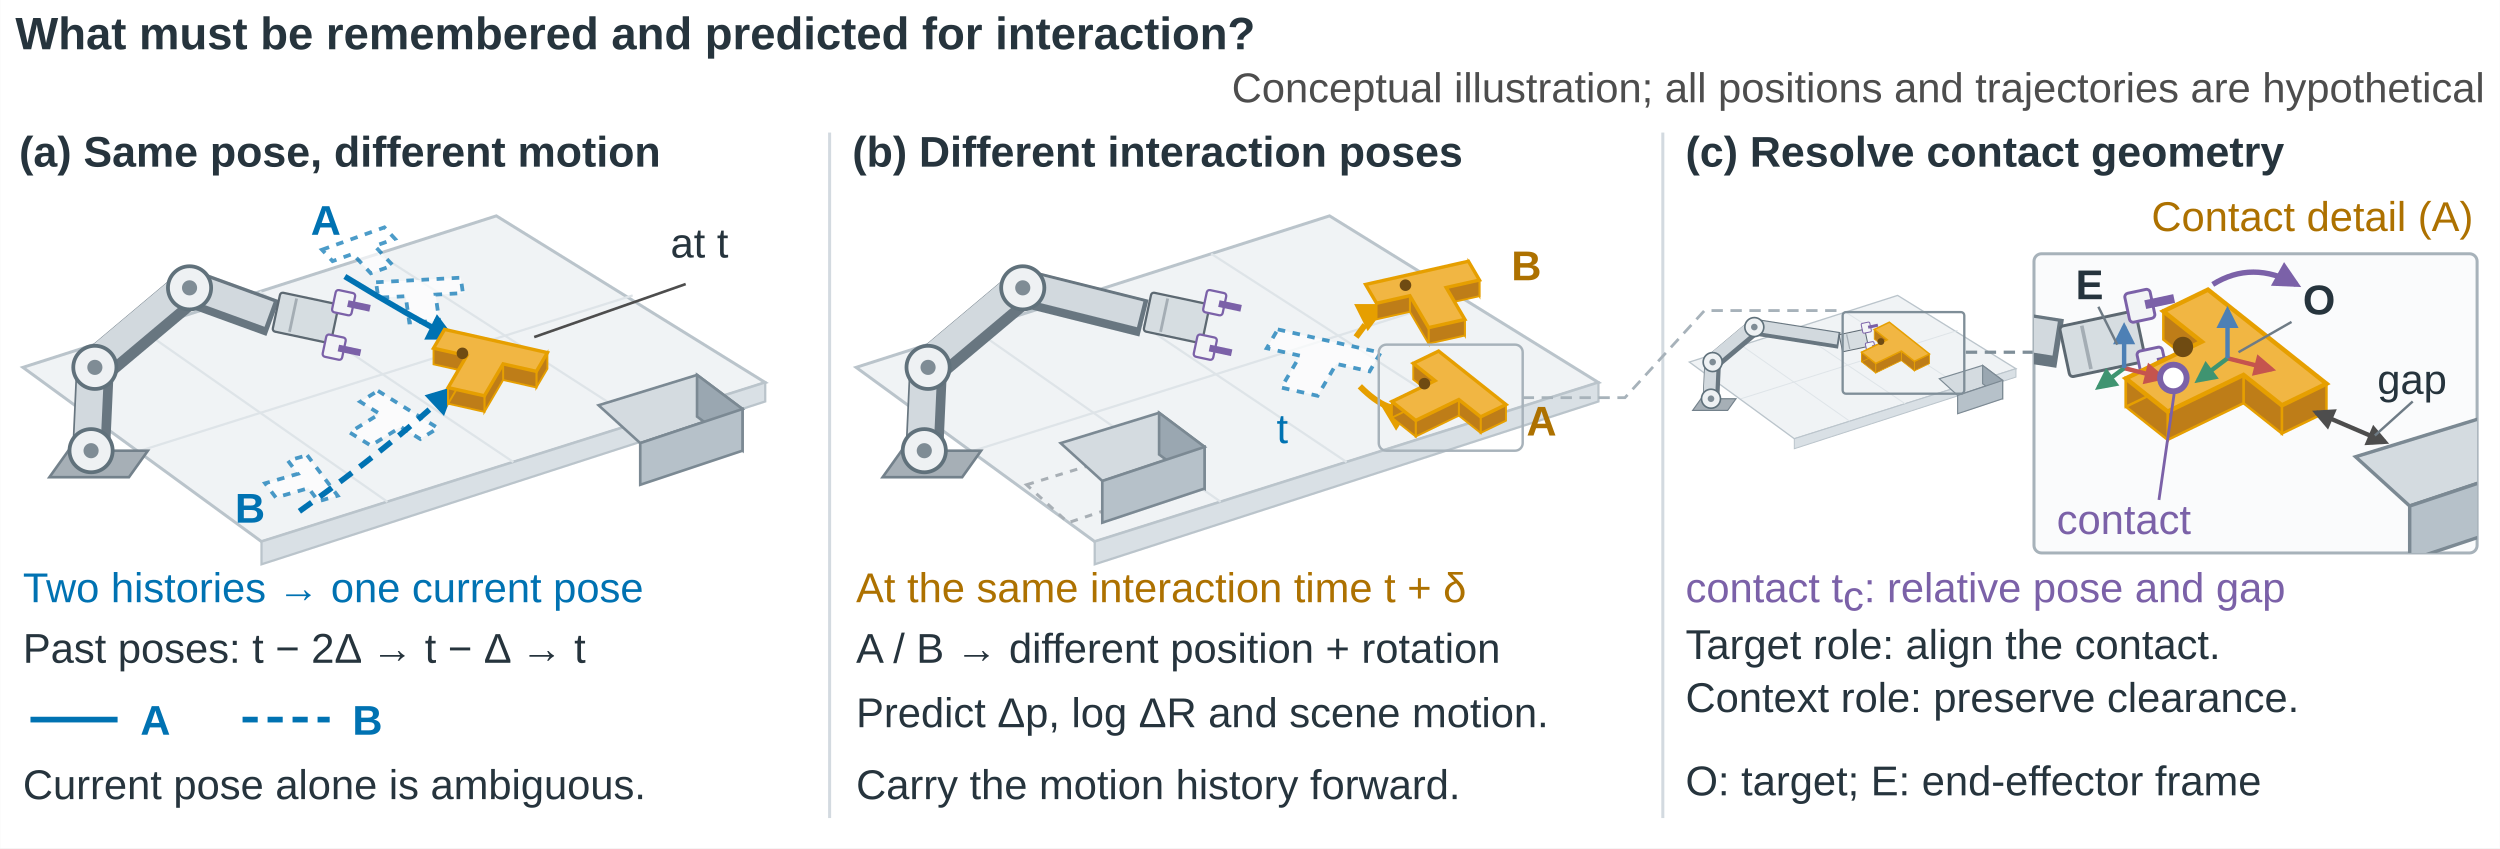
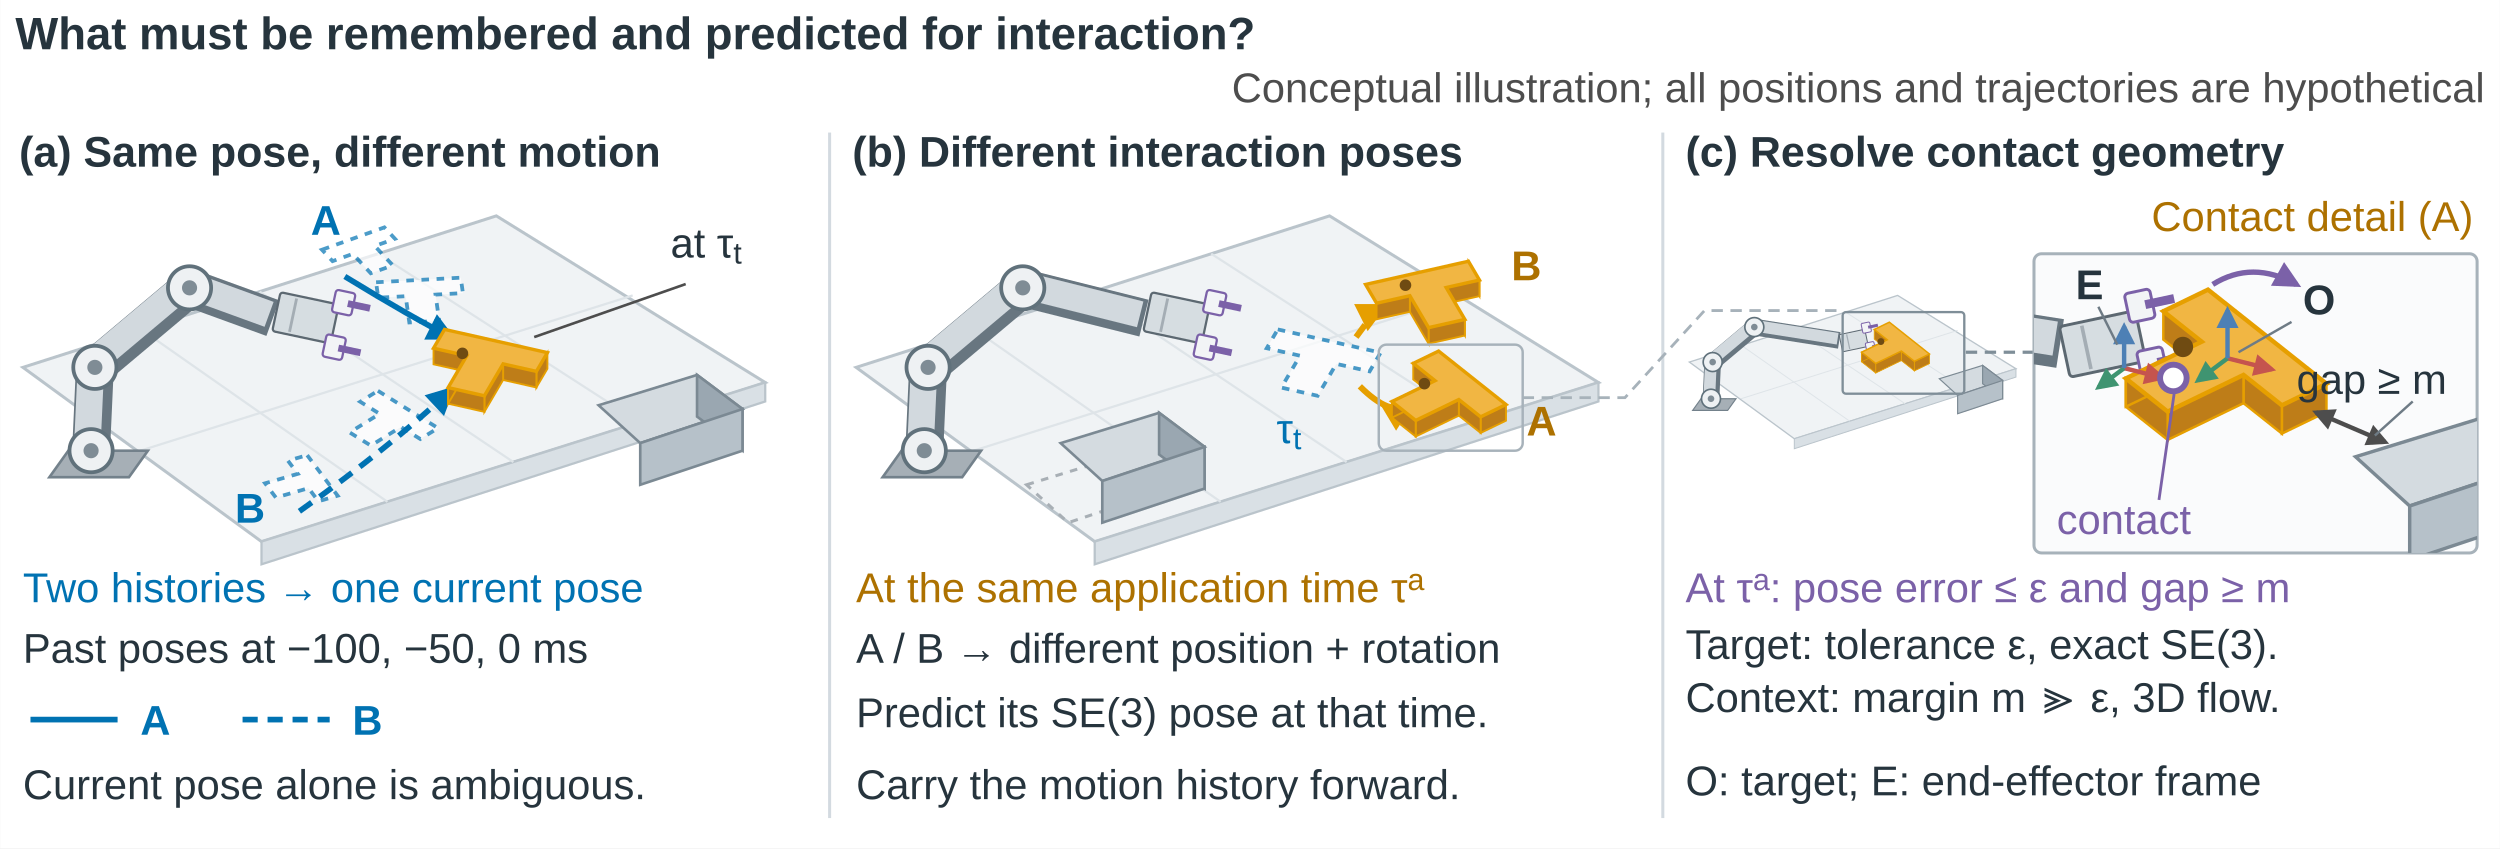
<svg xmlns="http://www.w3.org/2000/svg" width="6.875in" height="2.333in" viewBox="0 0 660 224">
  <defs>
    <marker id="arrow" viewBox="0 0 10 10" refX="8" refY="5" markerWidth="5" markerHeight="5" orient="auto-start-reverse">
      <path d="M0 0L10 5L0 10Z" fill="context-stroke" />
    </marker>
  </defs>
  <rect width="660" height="224" fill="white" />
  <g font-family="Arial, Helvetica, sans-serif" font-size="11" fill="#26343D">
    <text x="4" y="13" font-size="12" font-weight="bold" fill="#26343D" text-anchor="start">What must be remembered and predicted for interaction?</text>
    <text x="656" y="27" font-size="11" font-weight="normal" fill="#4D4D4D" text-anchor="end">Conceptual illustration; all positions and trajectories are hypothetical</text>
    <line x1="219" y1="35" x2="219" y2="216" stroke="#D3DAE0" stroke-width="0.8" />
    <line x1="439" y1="35" x2="439" y2="216" stroke="#D3DAE0" stroke-width="0.8" />
    <text x="5" y="44" font-size="11.333" font-weight="bold" fill="#26343D" text-anchor="start">(a) Same pose, different motion</text>
    <polygon points="6.00,97.00 131.00,57.00 202.00,101.00 69.00,143.00" fill="#F0F3F5" stroke="#BAC4CB" stroke-width="0.8" />
    <polygon points="69.00,143.00 202.00,101.00 202.00,106.00 69.00,149.00" fill="#D9E0E5" stroke="#BAC4CB" stroke-width="0.6" />
    <line x1="37.25" y1="87.0" x2="102.25" y2="132.5" stroke="#DEE4E8" stroke-width="0.6" />
    <line x1="68.5" y1="77.0" x2="135.5" y2="122.0" stroke="#DEE4E8" stroke-width="0.6" />
    <line x1="99.75" y1="67.0" x2="168.75" y2="111.5" stroke="#DEE4E8" stroke-width="0.6" />
    <line x1="37" y1="119" x2="167" y2="78" stroke="#DEE4E8" stroke-width="0.6" />
    <text x="225" y="44" font-size="11.333" font-weight="bold" fill="#26343D" text-anchor="start">(b) Different interaction poses</text>
    <polygon points="226.00,97.00 351.00,57.00 422.00,101.00 289.00,143.00" fill="#F0F3F5" stroke="#BAC4CB" stroke-width="0.8" />
    <polygon points="289.00,143.00 422.00,101.00 422.00,106.00 289.00,149.00" fill="#D9E0E5" stroke="#BAC4CB" stroke-width="0.6" />
    <line x1="257.25" y1="87.0" x2="322.25" y2="132.5" stroke="#DEE4E8" stroke-width="0.6" />
    <line x1="288.5" y1="77.0" x2="355.5" y2="122.0" stroke="#DEE4E8" stroke-width="0.6" />
    <line x1="319.75" y1="67.0" x2="388.75" y2="111.5" stroke="#DEE4E8" stroke-width="0.6" />
    <line x1="257" y1="119" x2="387" y2="78" stroke="#DEE4E8" stroke-width="0.6" />
    <text x="445" y="44" font-size="11.333" font-weight="bold" fill="#26343D" text-anchor="start">(c) Resolve contact geometry</text>
    <polygon points="13.00,126.00 34.00,126.00 39.00,119.00 18.00,119.00" fill="#A6AFB6" stroke="#73818B" stroke-width="0.7" />
    <line x1="24" y1="119" x2="25" y2="97" stroke="#687680" stroke-width="10" />
    <line x1="23" y1="118" x2="24" y2="96" stroke="#D2D9DE" stroke-width="7" />
    <line x1="25" y1="97" x2="50" y2="76" stroke="#687680" stroke-width="10" />
    <line x1="24" y1="96" x2="49" y2="75" stroke="#D2D9DE" stroke-width="7" />
    <line x1="50" y1="76" x2="72" y2="84" stroke="#687680" stroke-width="10" />
    <line x1="49" y1="75" x2="71" y2="83" stroke="#D2D9DE" stroke-width="7" />
    <circle cx="24" cy="119" r="5.7" fill="#EEF1F3" stroke="#60717B" stroke-width="1" />
    <circle cx="24" cy="119" r="2" fill="#7F8C95" stroke="none" stroke-width="0.8" />
    <circle cx="25" cy="97" r="5.7" fill="#EEF1F3" stroke="#60717B" stroke-width="1" />
    <circle cx="25" cy="97" r="2" fill="#7F8C95" stroke="none" stroke-width="0.8" />
    <circle cx="50" cy="76" r="5.7" fill="#EEF1F3" stroke="#60717B" stroke-width="1" />
    <circle cx="50" cy="76" r="2" fill="#7F8C95" stroke="none" stroke-width="0.8" />
    <g transform="translate(81,84) rotate(12) scale(0.75)">
      <rect x="-11" y="-7" width="21" height="14" rx="1" fill="#D6DDE1" stroke="#5C6871" stroke-width="0.8" />
      <rect x="8" y="-12" width="7" height="8" rx="1" fill="#F2F4F6" stroke="#7B61A8" stroke-width="0.8" />
      <rect x="8" y="4" width="7" height="8" rx="1" fill="#F2F4F6" stroke="#7B61A8" stroke-width="0.8" />
      <line x1="13" y1="-8" x2="21" y2="-8" stroke="#7B61A8" stroke-width="2.4" />
      <line x1="13" y1="8" x2="21" y2="8" stroke="#7B61A8" stroke-width="2.4" />
      <line x1="-5" y1="-6" x2="-5" y2="6" stroke="#A4ADB4" stroke-width="1" />
    </g>
    <polygon points="158.00,107.00 184.00,99.00 196.00,108.00 169.00,117.00" fill="#D4DBE0" stroke="#7B8993" stroke-width="0.7" />
    <polygon points="184.00,110.00 196.00,119.00 196.00,108.00 184.00,99.00" fill="#9AA7B1" stroke="#7B8993" stroke-width="0.7" />
    <polygon points="196.00,119.00 169.00,128.00 169.00,117.00 196.00,108.00" fill="#B6C1C9" stroke="#7B8993" stroke-width="0.7" />
    <polygon points="84.96,65.94 101.44,60.04 104.24,63.05 98.91,64.96 103.67,70.07 97.85,72.15 93.09,67.04 87.76,68.95" fill="white" stroke="#0072B2" stroke-width="1" stroke-dasharray="2 2" opacity=".7" />
    <polygon points="99.25,74.53 121.60,73.32 122.18,77.39 114.94,77.79 115.92,84.72 108.03,85.14 107.06,78.21 99.82,78.61" fill="white" stroke="#0072B2" stroke-width="1" stroke-dasharray="2 2" opacity=".7" />
    <polygon points="81.05,120.18 89.10,130.88 84.02,132.35 81.42,128.89 72.79,131.38 69.95,127.61 78.58,125.11 75.98,121.65" fill="white" stroke="#0072B2" stroke-width="1" stroke-dasharray="2 2" opacity=".7" />
    <polygon points="99.73,103.19 115.60,113.03 110.93,115.92 105.80,112.74 97.87,117.66 92.27,114.18 100.20,109.26 95.07,106.08" fill="white" stroke="#0072B2" stroke-width="1" stroke-dasharray="2 2" opacity=".7" />
    <path d="M91 73 Q109 84 119 89" fill="none" stroke="#0072B2" stroke-width="1.5" marker-end="url(#arrow)" />
    <path d="M79 135 Q103 118 119 103" fill="none" stroke="#0072B2" stroke-width="1.5" stroke-dasharray="4 2.6" marker-end="url(#arrow)" />
    <polygon points="144.49,93.11 141.58,98.06 141.58,102.31 144.49,97.36" fill="#BE7D18" stroke="#E69F00" stroke-width="0.5" />
    <polygon points="141.58,98.06 132.79,96.08 132.79,100.33 141.58,102.31" fill="#BE7D18" stroke="#E69F00" stroke-width="0.5" />
    <polygon points="132.79,96.08 127.85,104.50 127.85,108.75 132.79,100.33" fill="#BE7D18" stroke="#E69F00" stroke-width="0.5" />
    <polygon points="127.85,104.50 118.27,102.34 118.27,106.59 127.85,108.75" fill="#BE7D18" stroke="#E69F00" stroke-width="0.5" />
    <polygon points="118.27,102.34 123.21,93.92 123.21,98.17 118.27,106.59" fill="#BE7D18" stroke="#E69F00" stroke-width="0.5" />
    <polygon points="123.21,93.92 114.42,91.94 114.42,96.19 123.21,98.17" fill="#BE7D18" stroke="#E69F00" stroke-width="0.5" />
    <polygon points="117.33,86.98 144.49,93.11 141.58,98.06 132.79,96.08 127.85,104.50 118.27,102.34 123.21,93.92 114.42,91.94" fill="#F1B643" stroke="#E69F00" stroke-width="0.9" />
    <circle cx="122.05" cy="93.3" r="1.53" fill="#6F4B12" stroke="none" stroke-width="0.8" />
    <text x="82" y="62" font-size="11" font-weight="bold" fill="#0072B2" text-anchor="start">A</text>
    <text x="62" y="138" font-size="11" font-weight="bold" fill="#0072B2" text-anchor="start">B</text>
    <line x1="181" y1="75" x2="141" y2="89" stroke="#4D4D4D" stroke-width="0.7" />
-     <text x="177" y="68" font-size="11" font-weight="normal" fill="#26343D" text-anchor="start">at t</text>
+     <text x="177" y="68" font-size="11" font-weight="normal" fill="#26343D" text-anchor="start">at τ<tspan baseline-shift="sub" font-size="8">t</tspan>
+     </text>
    <text x="6" y="159" font-size="11" font-weight="normal" fill="#0072B2" text-anchor="start">Two histories → one current pose</text>
-     <text x="6" y="175" font-size="11" font-weight="normal" fill="#26343D" text-anchor="start">Past poses: t − 2Δ → t − Δ → t</text>
+     <text x="6" y="175" font-size="11" font-weight="normal" fill="#26343D" text-anchor="start">Past poses at −100, −50, 0 ms</text>
    <line x1="8" y1="190" x2="31" y2="190" stroke="#0072B2" stroke-width="1.5" />
    <text x="37" y="194" font-size="11" font-weight="bold" fill="#0072B2" text-anchor="start">A</text>
    <line x1="64" y1="190" x2="87" y2="190" stroke="#0072B2" stroke-width="1.5" stroke-dasharray="4 2.6" />
    <text x="93" y="194" font-size="11" font-weight="bold" fill="#0072B2" text-anchor="start">B</text>
    <text x="6" y="211" font-size="11" font-weight="normal" fill="#26343D" text-anchor="start">Current pose alone is ambiguous.</text>
    <polygon points="233.00,126.00 254.00,126.00 259.00,119.00 238.00,119.00" fill="#A6AFB6" stroke="#73818B" stroke-width="0.7" />
    <line x1="244" y1="119" x2="245" y2="97" stroke="#687680" stroke-width="10" />
    <line x1="243" y1="118" x2="244" y2="96" stroke="#D2D9DE" stroke-width="7" />
    <line x1="245" y1="97" x2="270" y2="76" stroke="#687680" stroke-width="10" />
    <line x1="244" y1="96" x2="269" y2="75" stroke="#D2D9DE" stroke-width="7" />
    <line x1="270" y1="76" x2="302" y2="84" stroke="#687680" stroke-width="10" />
    <line x1="269" y1="75" x2="301" y2="83" stroke="#D2D9DE" stroke-width="7" />
    <circle cx="244" cy="119" r="5.7" fill="#EEF1F3" stroke="#60717B" stroke-width="1" />
    <circle cx="244" cy="119" r="2" fill="#7F8C95" stroke="none" stroke-width="0.8" />
    <circle cx="245" cy="97" r="5.7" fill="#EEF1F3" stroke="#60717B" stroke-width="1" />
    <circle cx="245" cy="97" r="2" fill="#7F8C95" stroke="none" stroke-width="0.8" />
    <circle cx="270" cy="76" r="5.7" fill="#EEF1F3" stroke="#60717B" stroke-width="1" />
    <circle cx="270" cy="76" r="2" fill="#7F8C95" stroke="none" stroke-width="0.8" />
    <g transform="translate(311,84) rotate(12) scale(0.75)">
      <rect x="-11" y="-7" width="21" height="14" rx="1" fill="#D6DDE1" stroke="#5C6871" stroke-width="0.8" />
      <rect x="8" y="-12" width="7" height="8" rx="1" fill="#F2F4F6" stroke="#7B61A8" stroke-width="0.8" />
      <rect x="8" y="4" width="7" height="8" rx="1" fill="#F2F4F6" stroke="#7B61A8" stroke-width="0.8" />
      <line x1="13" y1="-8" x2="21" y2="-8" stroke="#7B61A8" stroke-width="2.4" />
      <line x1="13" y1="8" x2="21" y2="8" stroke="#7B61A8" stroke-width="2.4" />
      <line x1="-5" y1="-6" x2="-5" y2="6" stroke="#A4ADB4" stroke-width="1" />
    </g>
    <polygon points="271.00,128.00 297.00,120.00 309.00,129.00 282.00,138.00" fill="none" stroke="#A8AFB5" stroke-width="0.8" stroke-dasharray="2 2" />
    <polygon points="280.00,117.00 306.00,109.00 318.00,118.00 291.00,127.00" fill="#D4DBE0" stroke="#7B8993" stroke-width="0.7" />
    <polygon points="306.00,120.00 318.00,129.00 318.00,118.00 306.00,109.00" fill="#9AA7B1" stroke="#7B8993" stroke-width="0.7" />
    <polygon points="318.00,129.00 291.00,138.00 291.00,127.00 318.00,118.00" fill="#B6C1C9" stroke="#7B8993" stroke-width="0.7" />
    <polygon points="337.33,86.98 364.49,93.11 361.58,98.06 352.79,96.08 347.85,104.50 338.27,102.34 343.21,93.92 334.42,91.94" fill="white" stroke="#0072B2" stroke-width="1" stroke-dasharray="2 2" opacity=".7" />
    <path d="M359 102 Q367 110 372 107" fill="none" stroke="#E69F00" stroke-width="1.6" marker-end="url(#arrow)" />
    <path d="M358 89 Q363 82 365 81" fill="none" stroke="#E69F00" stroke-width="1.6" stroke-dasharray="4 2.6" marker-end="url(#arrow)" />
    <polygon points="397.59,106.82 390.90,110.06 390.90,114.31 397.59,111.07" fill="#BE7D18" stroke="#E69F00" stroke-width="0.5" />
    <polygon points="390.90,110.06 385.14,105.49 385.14,109.74 390.90,114.31" fill="#BE7D18" stroke="#E69F00" stroke-width="0.5" />
    <polygon points="385.14,105.49 373.75,111.01 373.75,115.26 385.14,109.74" fill="#BE7D18" stroke="#E69F00" stroke-width="0.5" />
    <polygon points="373.75,111.01 367.47,106.02 367.47,110.27 373.75,115.26" fill="#BE7D18" stroke="#E69F00" stroke-width="0.5" />
    <polygon points="367.47,106.02 378.86,100.51 378.86,104.76 367.47,110.27" fill="#BE7D18" stroke="#E69F00" stroke-width="0.5" />
    <polygon points="378.86,100.51 373.10,95.94 373.10,100.19 378.86,104.76" fill="#BE7D18" stroke="#E69F00" stroke-width="0.5" />
    <polygon points="379.80,92.70 397.59,106.82 390.90,110.06 385.14,105.49 373.75,111.01 367.47,106.02 378.86,100.51 373.10,95.94" fill="#F1B643" stroke="#E69F00" stroke-width="0.9" />
    <circle cx="376.05" cy="101.3" r="1.53" fill="#6F4B12" stroke="none" stroke-width="0.8" />
    <polygon points="387.67,68.98 390.58,73.94 390.58,78.19 387.67,73.23" fill="#BE7D18" stroke="#E69F00" stroke-width="0.5" />
    <polygon points="390.58,73.94 381.79,75.92 381.79,80.17 390.58,78.19" fill="#BE7D18" stroke="#E69F00" stroke-width="0.5" />
    <polygon points="381.79,75.92 386.73,84.34 386.73,88.59 381.79,80.17" fill="#BE7D18" stroke="#E69F00" stroke-width="0.5" />
    <polygon points="386.73,84.34 377.15,86.50 377.15,90.75 386.73,88.59" fill="#BE7D18" stroke="#E69F00" stroke-width="0.5" />
    <polygon points="377.15,86.50 372.21,78.08 372.21,82.33 377.15,90.75" fill="#BE7D18" stroke="#E69F00" stroke-width="0.5" />
    <polygon points="372.21,78.08 363.42,80.06 363.42,84.31 372.21,82.33" fill="#BE7D18" stroke="#E69F00" stroke-width="0.5" />
    <polygon points="360.51,75.11 387.67,68.98 390.58,73.94 381.79,75.92 386.73,84.34 377.15,86.50 372.21,78.08 363.42,80.06" fill="#F1B643" stroke="#E69F00" stroke-width="0.9" />
    <circle cx="371.05" cy="75.3" r="1.53" fill="#6F4B12" stroke="none" stroke-width="0.8" />
    <text x="403" y="115" font-size="11" font-weight="bold" fill="#AD7100" text-anchor="start">A</text>
    <text x="399" y="74" font-size="11" font-weight="bold" fill="#AD7100" text-anchor="start">B</text>
-     <text x="337" y="117" font-size="11" font-weight="normal" fill="#0072B2" text-anchor="start">t</text>
-     <text x="226" y="159" font-size="11" font-weight="normal" fill="#AD7100" text-anchor="start">At the same interaction time t + δ</text>
+     <text x="337" y="117" font-size="11" font-weight="normal" fill="#0072B2" text-anchor="start">τ<tspan baseline-shift="sub" font-size="8">t</tspan>
+     </text>
+     <text x="226" y="159" font-size="11" font-weight="normal" fill="#AD7100" text-anchor="start">At the same application time τ<tspan baseline-shift="super" font-size="8">a</tspan>
+     </text>
    <text x="226" y="175" font-size="11" font-weight="normal" fill="#26343D" text-anchor="start">A / B → different position + rotation</text>
-     <text x="226" y="192" font-size="11" font-weight="normal" fill="#26343D" text-anchor="start">Predict Δp, log ΔR and scene motion.</text>
+     <text x="226" y="192" font-size="11" font-weight="normal" fill="#26343D" text-anchor="start">Predict its SE(3) pose at that time.</text>
    <text x="226" y="211" font-size="11" font-weight="normal" fill="#26343D" text-anchor="start">Carry the motion history forward.</text>
    <rect x="364" y="91" width="38" height="28" rx="2" fill="none" stroke="#A7B2BA" stroke-width="0.65" />
    <path d="M402 105H429L450 82H486" fill="none" stroke="#A7B2BA" stroke-width="0.75" stroke-dasharray="3 2" />
    <g transform="translate(446,78) scale(.44) translate(-446,-57)">
      <polygon points="446.00,97.00 571.00,57.00 642.00,101.00 509.00,143.00" fill="#F0F3F5" stroke="#BAC4CB" stroke-width="0.8" />
      <polygon points="509.00,143.00 642.00,101.00 642.00,106.00 509.00,149.00" fill="#D9E0E5" stroke="#BAC4CB" stroke-width="0.6" />
      <line x1="477.25" y1="87.0" x2="542.25" y2="132.5" stroke="#DEE4E8" stroke-width="0.6" />
      <line x1="508.5" y1="77.0" x2="575.5" y2="122.0" stroke="#DEE4E8" stroke-width="0.6" />
      <line x1="539.75" y1="67.0" x2="608.75" y2="111.5" stroke="#DEE4E8" stroke-width="0.6" />
      <line x1="477" y1="119" x2="607" y2="78" stroke="#DEE4E8" stroke-width="0.6" />
      <polygon points="448.00,126.00 469.00,126.00 474.00,119.00 453.00,119.00" fill="#A6AFB6" stroke="#73818B" stroke-width="0.7" />
      <line x1="459" y1="119" x2="460" y2="97" stroke="#687680" stroke-width="10" />
      <line x1="458" y1="118" x2="459" y2="96" stroke="#D2D9DE" stroke-width="7" />
      <line x1="460" y1="97" x2="485" y2="76" stroke="#687680" stroke-width="10" />
      <line x1="459" y1="96" x2="484" y2="75" stroke="#D2D9DE" stroke-width="7" />
      <line x1="485" y1="76" x2="536" y2="84" stroke="#687680" stroke-width="10" />
      <line x1="484" y1="75" x2="535" y2="83" stroke="#D2D9DE" stroke-width="7" />
      <circle cx="459" cy="119" r="5.7" fill="#EEF1F3" stroke="#60717B" stroke-width="1" />
      <circle cx="459" cy="119" r="2" fill="#7F8C95" stroke="none" stroke-width="0.8" />
      <circle cx="460" cy="97" r="5.7" fill="#EEF1F3" stroke="#60717B" stroke-width="1" />
      <circle cx="460" cy="97" r="2" fill="#7F8C95" stroke="none" stroke-width="0.8" />
      <circle cx="485" cy="76" r="5.7" fill="#EEF1F3" stroke="#60717B" stroke-width="1" />
      <circle cx="485" cy="76" r="2" fill="#7F8C95" stroke="none" stroke-width="0.8" />
      <g transform="translate(545,84) rotate(-12) scale(0.75)">
        <rect x="-11" y="-7" width="21" height="14" rx="1" fill="#D6DDE1" stroke="#5C6871" stroke-width="0.8" />
        <rect x="8" y="-12" width="7" height="8" rx="1" fill="#F2F4F6" stroke="#7B61A8" stroke-width="0.8" />
        <rect x="8" y="4" width="7" height="8" rx="1" fill="#F2F4F6" stroke="#7B61A8" stroke-width="0.8" />
        <line x1="13" y1="-8" x2="21" y2="-8" stroke="#7B61A8" stroke-width="2.4" />
        <line x1="13" y1="8" x2="21" y2="8" stroke="#7B61A8" stroke-width="2.4" />
        <line x1="-5" y1="-6" x2="-5" y2="6" stroke="#A4ADB4" stroke-width="1" />
      </g>
      <polygon points="590.10,92.16 581.04,96.55 581.04,102.30 590.10,97.91" fill="#BE7D18" stroke="#E69F00" stroke-width="0.5" />
      <polygon points="581.04,96.55 573.25,90.37 573.25,96.12 581.04,102.30" fill="#BE7D18" stroke="#E69F00" stroke-width="0.5" />
      <polygon points="573.25,90.37 557.84,97.83 557.84,103.58 573.25,96.12" fill="#BE7D18" stroke="#E69F00" stroke-width="0.5" />
      <polygon points="557.84,97.83 549.35,91.09 549.35,96.84 557.84,103.58" fill="#BE7D18" stroke="#E69F00" stroke-width="0.5" />
      <polygon points="549.35,91.09 564.75,83.63 564.75,89.38 549.35,96.84" fill="#BE7D18" stroke="#E69F00" stroke-width="0.5" />
      <polygon points="564.75,83.63 556.96,77.45 556.96,83.20 564.75,89.38" fill="#BE7D18" stroke="#E69F00" stroke-width="0.5" />
      <polygon points="566.03,73.06 590.10,92.16 581.04,96.55 573.25,90.37 557.84,97.83 549.35,91.09 564.75,83.63 556.96,77.45" fill="#F1B643" stroke="#E69F00" stroke-width="0.9" />
      <circle cx="560.95" cy="84.7" r="2.07" fill="#6F4B12" stroke="none" stroke-width="0.8" />
      <polygon points="596.00,107.00 622.00,99.00 634.00,108.00 607.00,117.00" fill="#D4DBE0" stroke="#7B8993" stroke-width="0.7" />
      <polygon points="622.00,110.00 634.00,119.00 634.00,108.00 622.00,99.00" fill="#9AA7B1" stroke="#7B8993" stroke-width="0.7" />
      <polygon points="634.00,119.00 607.00,128.00 607.00,117.00 634.00,108.00" fill="#B6C1C9" stroke="#7B8993" stroke-width="0.7" />
      <rect x="538" y="67" width="73" height="49" rx="2" fill="none" stroke="#7F8E98" stroke-width="1.4" />
    </g>
    <path d="M519 93H537" fill="none" stroke="#7F8E98" stroke-width="0.85" stroke-dasharray="3 2" />
    <text x="653" y="61" font-size="11" font-weight="normal" fill="#AD7100" text-anchor="end">Contact detail (A)</text>
    <rect x="537" y="67" width="117" height="79" rx="2" fill="#FAFBFC" stroke="#A7B2BA" stroke-width="0.8" />
    <defs>
      <clipPath id="contact-detail">
        <rect x="537" y="67" width="117" height="79" rx="2" />
      </clipPath>
    </defs>
    <g clip-path="url(#contact-detail)">
      <g transform="translate(540,66) scale(1.3) translate(-533,-65)">
        <polygon points="448.00,126.00 469.00,126.00 474.00,119.00 453.00,119.00" fill="#A6AFB6" stroke="#73818B" stroke-width="0.7" />
        <line x1="459" y1="119" x2="460" y2="97" stroke="#687680" stroke-width="10" />
        <line x1="458" y1="118" x2="459" y2="96" stroke="#D2D9DE" stroke-width="7" />
        <line x1="460" y1="97" x2="485" y2="76" stroke="#687680" stroke-width="10" />
        <line x1="459" y1="96" x2="484" y2="75" stroke="#D2D9DE" stroke-width="7" />
        <line x1="485" y1="76" x2="536" y2="84" stroke="#687680" stroke-width="10" />
        <line x1="484" y1="75" x2="535" y2="83" stroke="#D2D9DE" stroke-width="7" />
        <circle cx="459" cy="119" r="5.7" fill="#EEF1F3" stroke="#60717B" stroke-width="1" />
        <circle cx="459" cy="119" r="2" fill="#7F8C95" stroke="none" stroke-width="0.8" />
        <circle cx="460" cy="97" r="5.7" fill="#EEF1F3" stroke="#60717B" stroke-width="1" />
        <circle cx="460" cy="97" r="2" fill="#7F8C95" stroke="none" stroke-width="0.8" />
        <circle cx="485" cy="76" r="5.7" fill="#EEF1F3" stroke="#60717B" stroke-width="1" />
        <circle cx="485" cy="76" r="2" fill="#7F8C95" stroke="none" stroke-width="0.8" />
        <g transform="translate(545,84) rotate(-12) scale(0.75)">
          <rect x="-11" y="-7" width="21" height="14" rx="1" fill="#D6DDE1" stroke="#5C6871" stroke-width="0.8" />
          <rect x="8" y="-12" width="7" height="8" rx="1" fill="#F2F4F6" stroke="#7B61A8" stroke-width="0.8" />
          <rect x="8" y="4" width="7" height="8" rx="1" fill="#F2F4F6" stroke="#7B61A8" stroke-width="0.8" />
          <line x1="13" y1="-8" x2="21" y2="-8" stroke="#7B61A8" stroke-width="2.4" />
          <line x1="13" y1="8" x2="21" y2="8" stroke="#7B61A8" stroke-width="2.4" />
          <line x1="-5" y1="-6" x2="-5" y2="6" stroke="#A4ADB4" stroke-width="1" />
        </g>
        <polygon points="590.10,92.16 581.04,96.55 581.04,102.30 590.10,97.91" fill="#BE7D18" stroke="#E69F00" stroke-width="0.5" />
        <polygon points="581.04,96.55 573.25,90.37 573.25,96.12 581.04,102.30" fill="#BE7D18" stroke="#E69F00" stroke-width="0.5" />
        <polygon points="573.25,90.37 557.84,97.83 557.84,103.58 573.25,96.12" fill="#BE7D18" stroke="#E69F00" stroke-width="0.5" />
        <polygon points="557.84,97.83 549.35,91.09 549.35,96.84 557.84,103.58" fill="#BE7D18" stroke="#E69F00" stroke-width="0.5" />
        <polygon points="549.35,91.09 564.75,83.63 564.75,89.38 549.35,96.84" fill="#BE7D18" stroke="#E69F00" stroke-width="0.5" />
        <polygon points="564.75,83.63 556.96,77.45 556.96,83.20 564.75,89.38" fill="#BE7D18" stroke="#E69F00" stroke-width="0.5" />
        <polygon points="566.03,73.06 590.10,92.16 581.04,96.55 573.25,90.37 557.84,97.83 549.35,91.09 564.75,83.63 556.96,77.45" fill="#F1B643" stroke="#E69F00" stroke-width="0.9" />
        <circle cx="560.95" cy="84.7" r="2.07" fill="#6F4B12" stroke="none" stroke-width="0.8" />
        <polygon points="596.00,107.00 622.00,99.00 634.00,108.00 607.00,117.00" fill="#D4DBE0" stroke="#7B8993" stroke-width="0.7" />
        <polygon points="622.00,110.00 634.00,119.00 634.00,108.00 622.00,99.00" fill="#9AA7B1" stroke="#7B8993" stroke-width="0.7" />
        <polygon points="634.00,119.00 607.00,128.00 607.00,117.00 634.00,108.00" fill="#B6C1C9" stroke="#7B8993" stroke-width="0.7" />
        <line x1="570" y1="87" x2="579.0" y2="89.25" stroke="#C5544E" stroke-width="0.9" marker-end="url(#arrow)" />
        <line x1="570" y1="87" x2="564.0" y2="91.5" stroke="#3F9471" stroke-width="0.9" marker-end="url(#arrow)" />
        <line x1="570" y1="87" x2="570" y2="77.25" stroke="#4D80B5" stroke-width="0.9" marker-end="url(#arrow)" />
        <line x1="549" y1="89" x2="556.8" y2="90.95" stroke="#C5544E" stroke-width="0.9" marker-end="url(#arrow)" />
        <line x1="549" y1="89" x2="543.8" y2="92.9" stroke="#3F9471" stroke-width="0.9" marker-end="url(#arrow)" />
        <line x1="549" y1="89" x2="549" y2="80.55" stroke="#4D80B5" stroke-width="0.9" marker-end="url(#arrow)" />
        <circle cx="559" cy="91" r="2.7" fill="white" stroke="#7B61A8" stroke-width="1.2" />
        <path d="M567 72Q575 67 584 72" fill="none" stroke="#7B61A8" stroke-width="1.1" marker-end="url(#arrow)" />
        <line x1="588" y1="98" x2="602" y2="104" stroke="#4D4D4D" stroke-width="0.9" marker-end="url(#arrow)" marker-start="url(#arrow)" />
      </g>
    </g>
    <text x="548" y="79" font-size="11" font-weight="bold" fill="#26343D" text-anchor="start">E</text>
    <line x1="554" y1="81" x2="559" y2="91" stroke="#6E7B85" stroke-width="0.65" />
    <text x="608" y="83" font-size="11" font-weight="bold" fill="#26343D" text-anchor="start">O</text>
    <line x1="605" y1="85" x2="591" y2="93" stroke="#6E7B85" stroke-width="0.65" />
-     <text x="646" y="104" font-size="11" font-weight="normal" fill="#26343D" text-anchor="end">gap</text>
+     <text x="646" y="104" font-size="11" font-weight="normal" fill="#26343D" text-anchor="end">gap ≥ m</text>
    <line x1="637" y1="106" x2="627" y2="115" stroke="#6E7B85" stroke-width="0.65" />
    <text x="543" y="141" font-size="11" font-weight="normal" fill="#7B61A8" text-anchor="start">contact</text>
    <line x1="570" y1="132" x2="574" y2="104" stroke="#7B61A8" stroke-width="0.75" />
-     <text x="445" y="159" font-size="11" font-weight="normal" fill="#7B61A8" text-anchor="start">contact t<tspan baseline-shift="sub" font-size="11">c</tspan>: relative pose and gap</text>
-     <text x="445" y="174" font-size="11" font-weight="normal" fill="#26343D" text-anchor="start">Target role: align the contact.</text>
-     <text x="445" y="188" font-size="11" font-weight="normal" fill="#26343D" text-anchor="start">Context role: preserve clearance.</text>
+     <text x="445" y="159" font-size="11" font-weight="normal" fill="#7B61A8" text-anchor="start">At τ<tspan baseline-shift="super" font-size="8">a</tspan>: pose error ≤ ε and gap ≥ m</text>
+     <text x="445" y="174" font-size="11" font-weight="normal" fill="#26343D" text-anchor="start">Target: tolerance ε, exact SE(3).</text>
+     <text x="445" y="188" font-size="11" font-weight="normal" fill="#26343D" text-anchor="start">Context: margin m ≫ ε, 3D flow.</text>
    <text x="445" y="210" font-size="11" font-weight="normal" fill="#26343D" text-anchor="start">O: target; E: end-effector frame</text>
  </g>
</svg>
